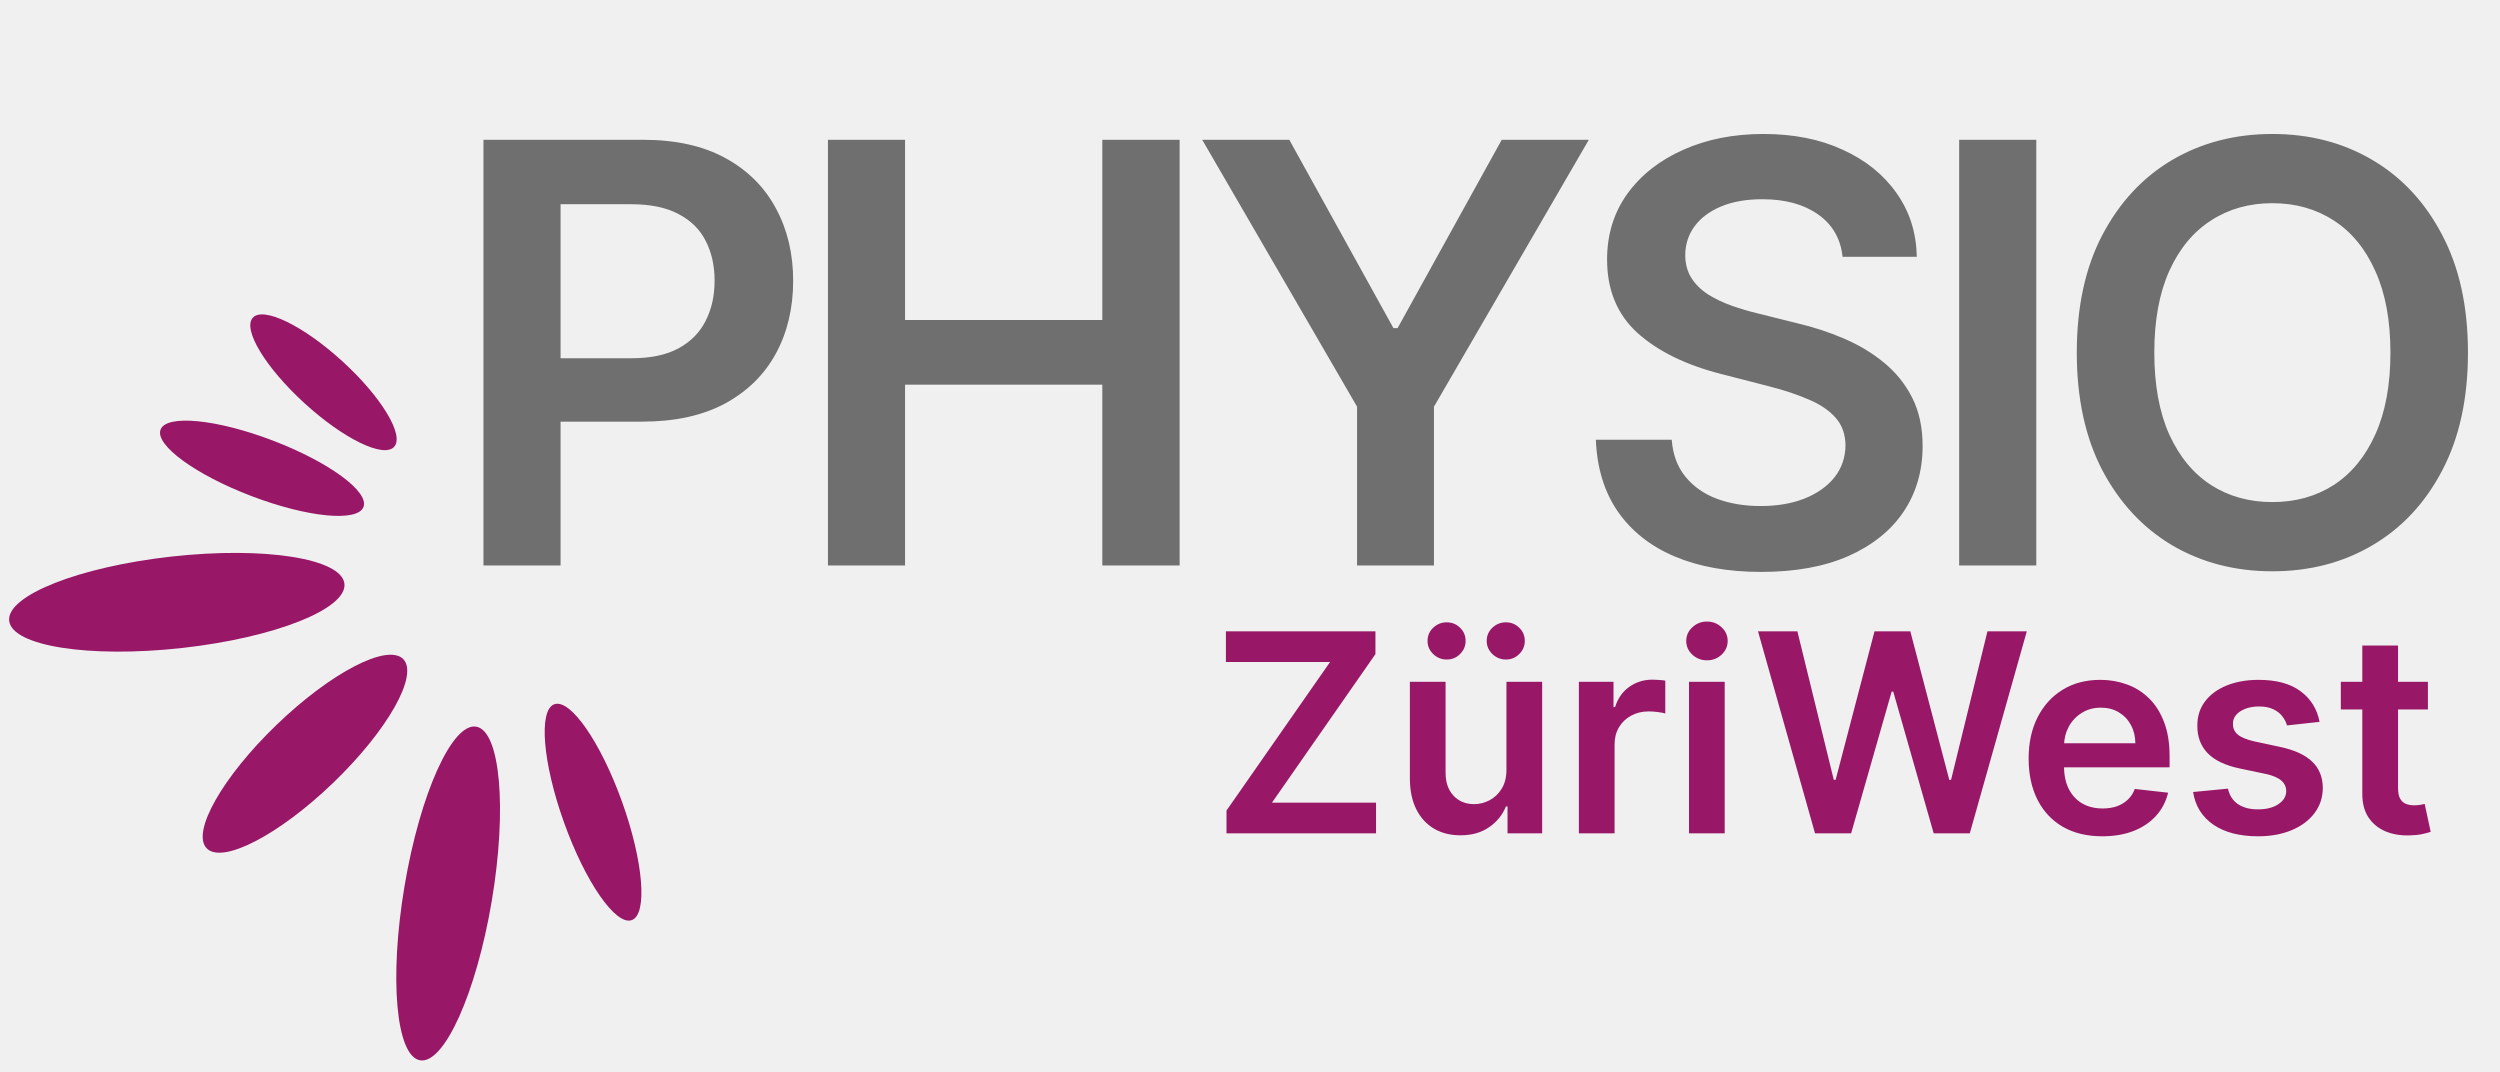
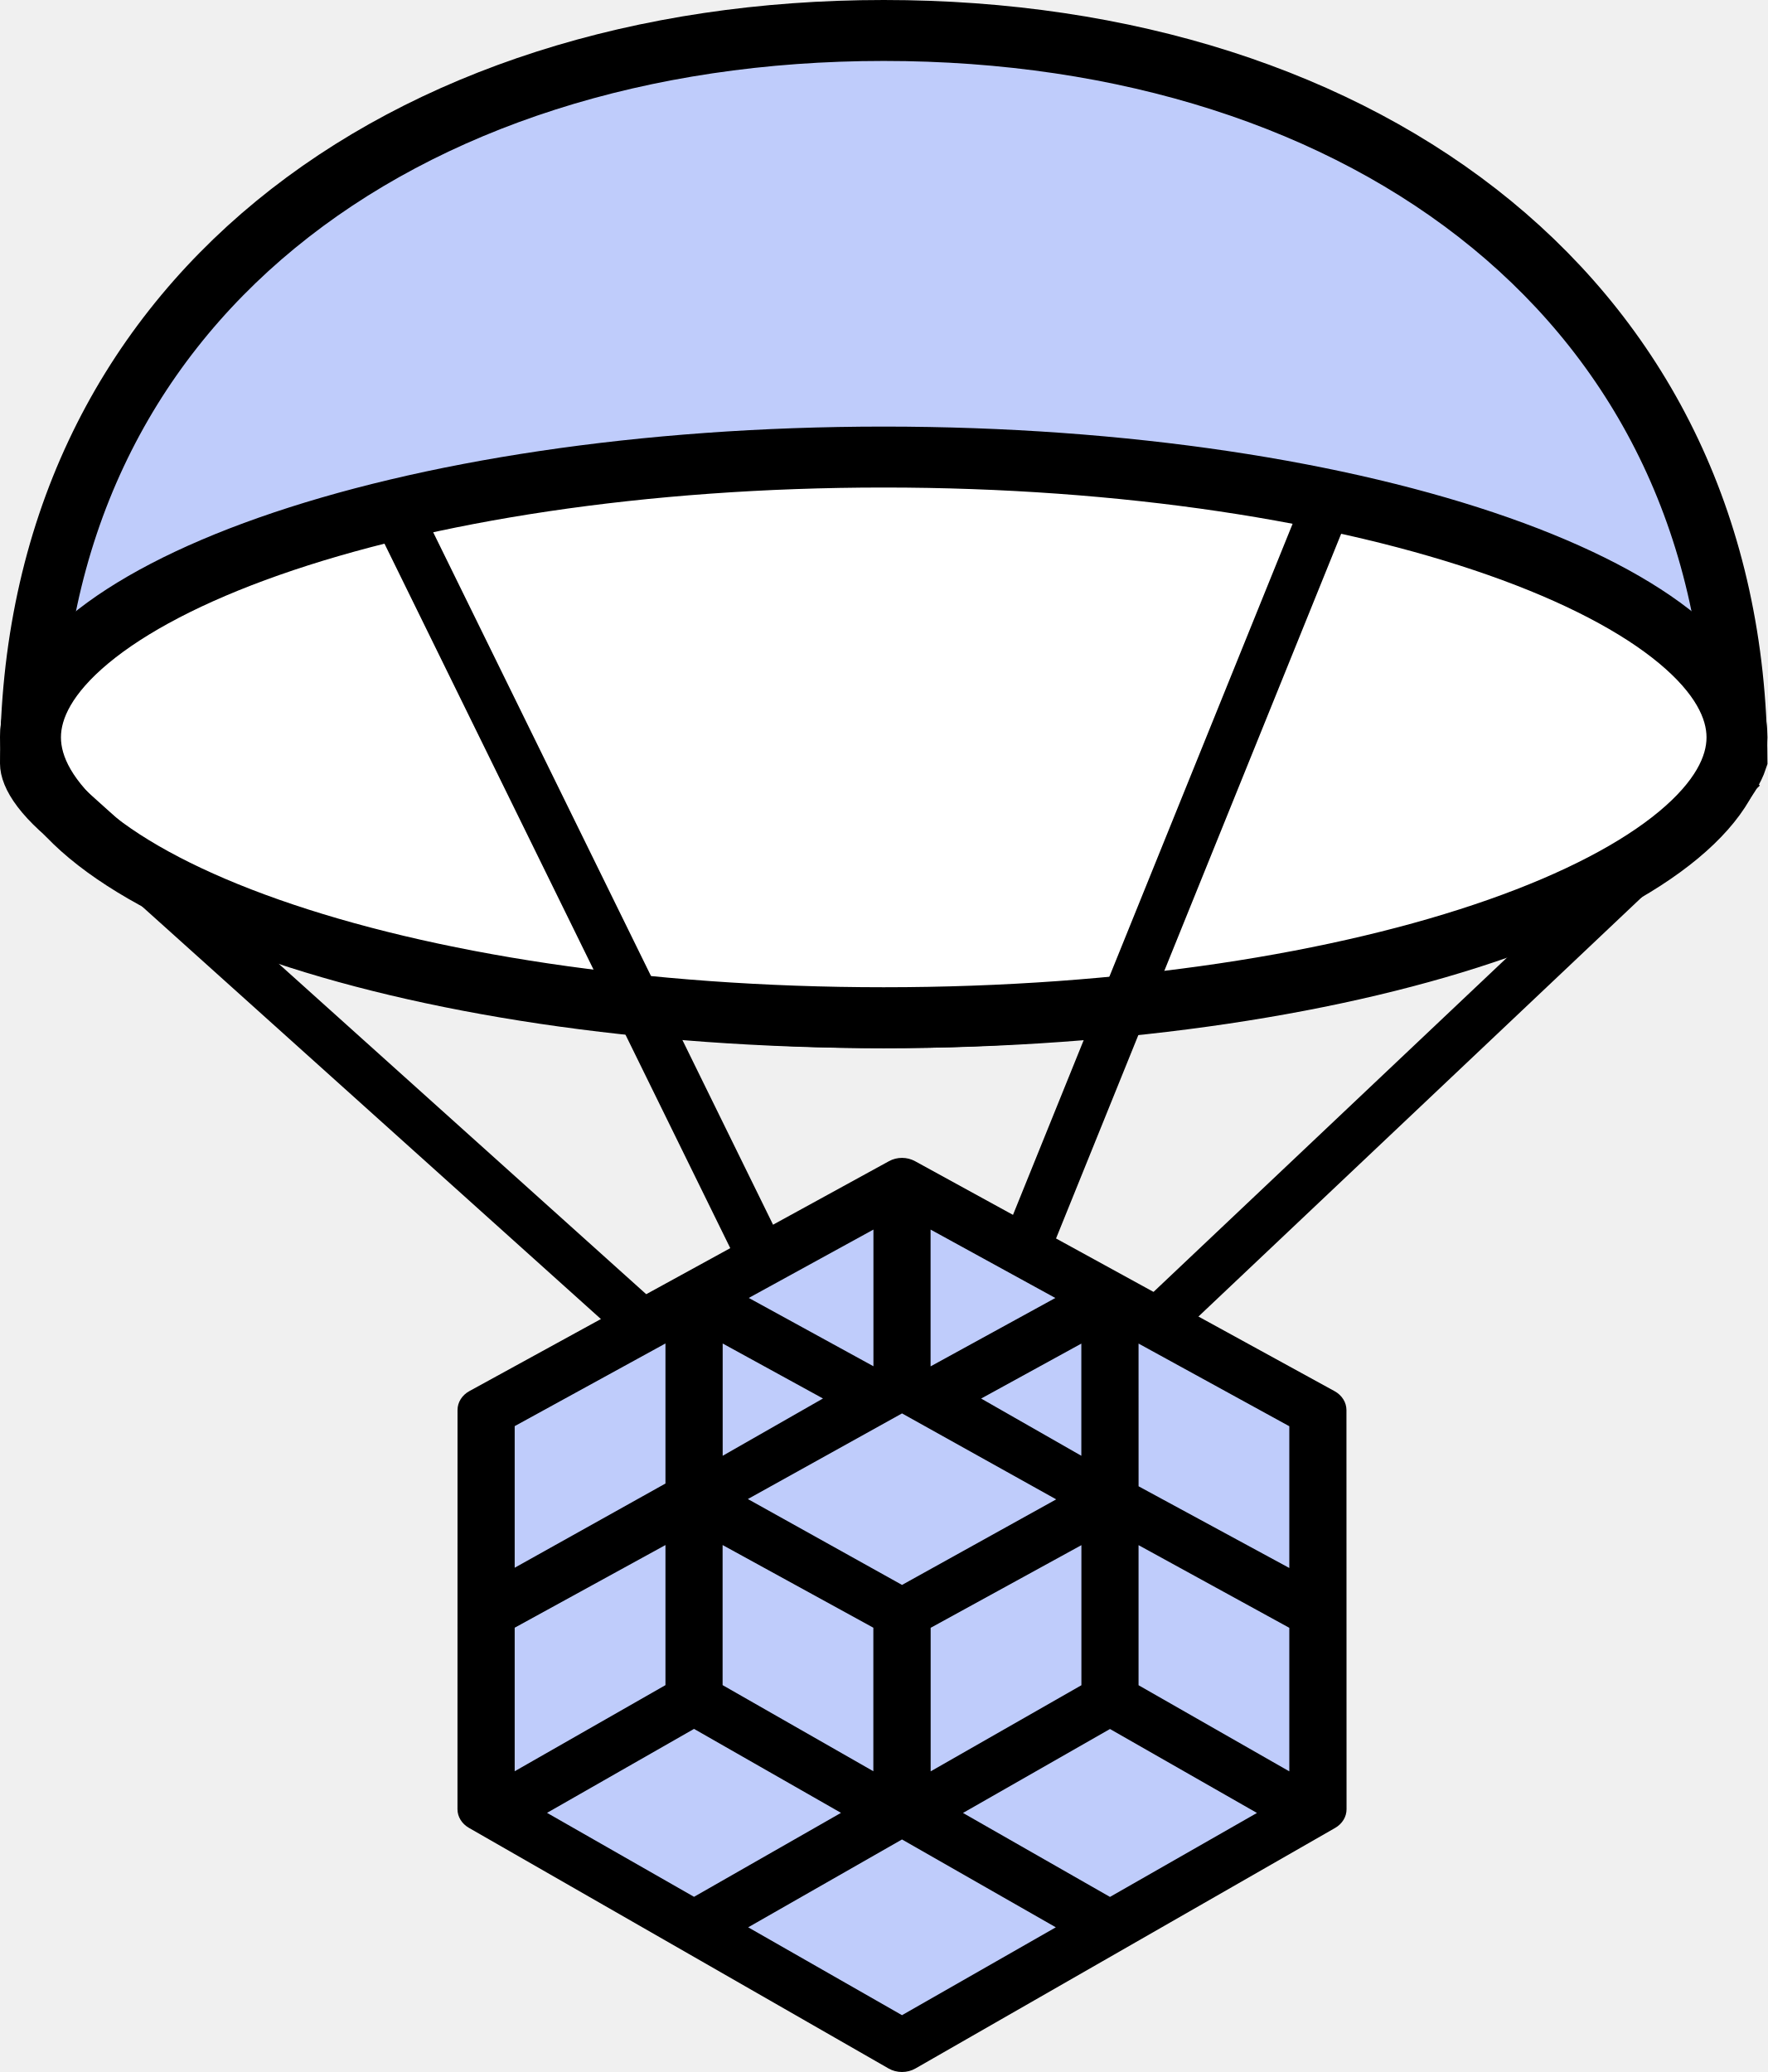
- <svg xmlns="http://www.w3.org/2000/svg" width="504" height="216" viewBox="0 0 504 216" fill="none">
-   <path d="M97.465 114V28.182H129.646C136.239 28.182 141.77 29.411 146.24 31.869C150.738 34.328 154.132 37.708 156.423 42.01C158.741 46.284 159.901 51.145 159.901 56.592C159.901 62.096 158.741 66.984 156.423 71.258C154.104 75.533 150.682 78.899 146.156 81.357C141.631 83.788 136.058 85.003 129.437 85.003H108.108V72.222H127.342C131.197 72.222 134.353 71.552 136.812 70.211C139.27 68.87 141.086 67.026 142.259 64.68C143.46 62.333 144.061 59.637 144.061 56.592C144.061 53.547 143.46 50.865 142.259 48.547C141.086 46.228 139.256 44.426 136.77 43.141C134.312 41.828 131.141 41.172 127.258 41.172H113.011V114H97.465ZM166.914 114V28.182H182.46V64.512H222.226V28.182H237.815V114H222.226V77.544H182.46V114H166.914ZM242.366 28.182H259.924L280.917 66.146H281.755L302.749 28.182H320.306L289.088 81.986V114H273.584V81.986L242.366 28.182ZM371.465 51.773C371.074 48.114 369.426 45.264 366.52 43.225C363.643 41.186 359.9 40.166 355.29 40.166C352.05 40.166 349.27 40.655 346.952 41.633C344.633 42.611 342.859 43.938 341.63 45.614C340.401 47.29 339.772 49.203 339.744 51.354C339.744 53.142 340.149 54.693 340.959 56.006C341.797 57.319 342.929 58.436 344.354 59.358C345.778 60.252 347.357 61.006 349.089 61.621C350.821 62.235 352.567 62.752 354.327 63.171L362.372 65.183C365.613 65.937 368.727 66.956 371.716 68.242C374.733 69.526 377.429 71.147 379.804 73.102C382.206 75.058 384.106 77.418 385.503 80.184C386.899 82.95 387.598 86.19 387.598 89.906C387.598 94.934 386.313 99.362 383.743 103.189C381.173 106.988 377.457 109.963 372.596 112.114C367.764 114.237 361.911 115.299 355.039 115.299C348.362 115.299 342.566 114.265 337.649 112.198C332.76 110.131 328.933 107.114 326.167 103.147C323.43 99.18 321.949 94.347 321.726 88.648H337.02C337.244 91.638 338.166 94.124 339.786 96.107C341.406 98.091 343.515 99.571 346.113 100.549C348.739 101.527 351.673 102.016 354.913 102.016C358.293 102.016 361.255 101.513 363.797 100.507C366.367 99.474 368.378 98.049 369.831 96.233C371.283 94.389 372.024 92.238 372.052 89.78C372.024 87.545 371.367 85.701 370.082 84.249C368.797 82.768 366.995 81.539 364.677 80.561C362.386 79.555 359.704 78.662 356.631 77.879L346.868 75.365C339.8 73.549 334.213 70.798 330.106 67.11C326.028 63.395 323.988 58.464 323.988 52.318C323.988 47.262 325.357 42.834 328.095 39.035C330.861 35.236 334.618 32.288 339.367 30.193C344.116 28.07 349.494 27.009 355.5 27.009C361.59 27.009 366.925 28.07 371.507 30.193C376.116 32.288 379.734 35.208 382.36 38.951C384.986 42.666 386.341 46.941 386.425 51.773H371.465ZM410.514 28.182V114H394.967V28.182H410.514ZM497.541 71.091C497.541 80.338 495.809 88.257 492.345 94.85C488.909 101.415 484.216 106.443 478.266 109.935C472.344 113.427 465.625 115.173 458.11 115.173C450.596 115.173 443.863 113.427 437.913 109.935C431.991 106.415 427.297 101.373 423.833 94.808C420.397 88.215 418.679 80.31 418.679 71.091C418.679 61.844 420.397 53.938 423.833 47.374C427.297 40.781 431.991 35.738 437.913 32.246C443.863 28.755 450.596 27.009 458.11 27.009C465.625 27.009 472.344 28.755 478.266 32.246C484.216 35.738 488.909 40.781 492.345 47.374C495.809 53.938 497.541 61.844 497.541 71.091ZM481.911 71.091C481.911 64.582 480.892 59.093 478.853 54.623C476.841 50.125 474.048 46.731 470.472 44.44C466.896 42.122 462.776 40.962 458.11 40.962C453.445 40.962 449.325 42.122 445.749 44.44C442.173 46.731 439.366 50.125 437.326 54.623C435.315 59.093 434.309 64.582 434.309 71.091C434.309 77.6 435.315 83.103 437.326 87.601C439.366 92.07 442.173 95.465 445.749 97.783C449.325 100.074 453.445 101.219 458.11 101.219C462.776 101.219 466.896 100.074 470.472 97.783C474.048 95.465 476.841 92.07 478.853 87.601C480.892 83.103 481.911 77.6 481.911 71.091Z" fill="#706F6F" />
-   <path d="M247.261 168V163.406L268.142 133.457H247.142V127.273H277.29V131.866L256.429 161.815H277.409V168H247.261ZM303.699 155.153V137.455H310.898V168H303.918V162.571H303.599C302.91 164.281 301.777 165.68 300.199 166.767C298.634 167.854 296.705 168.398 294.412 168.398C292.41 168.398 290.64 167.954 289.102 167.065C287.578 166.164 286.384 164.858 285.523 163.148C284.661 161.424 284.23 159.343 284.23 156.903V137.455H291.429V155.79C291.429 157.725 291.959 159.263 293.02 160.403C294.08 161.544 295.473 162.114 297.196 162.114C298.257 162.114 299.284 161.855 300.278 161.338C301.273 160.821 302.088 160.052 302.724 159.031C303.374 157.997 303.699 156.705 303.699 155.153ZM291.648 132.96C290.6 132.96 289.692 132.589 288.923 131.847C288.168 131.104 287.79 130.229 287.79 129.222C287.79 128.161 288.168 127.273 288.923 126.557C289.692 125.828 290.6 125.463 291.648 125.463C292.722 125.463 293.623 125.828 294.352 126.557C295.095 127.273 295.466 128.161 295.466 129.222C295.466 130.229 295.095 131.104 294.352 131.847C293.623 132.589 292.722 132.96 291.648 132.96ZM303.58 132.96C302.532 132.96 301.624 132.589 300.855 131.847C300.099 131.104 299.722 130.229 299.722 129.222C299.722 128.161 300.099 127.273 300.855 126.557C301.624 125.828 302.532 125.463 303.58 125.463C304.653 125.463 305.555 125.828 306.284 126.557C307.027 127.273 307.398 128.161 307.398 129.222C307.398 130.229 307.027 131.104 306.284 131.847C305.555 132.589 304.653 132.96 303.58 132.96ZM318.3 168V137.455H325.281V142.545H325.599C326.156 140.782 327.11 139.423 328.462 138.469C329.828 137.501 331.386 137.017 333.136 137.017C333.533 137.017 333.978 137.037 334.468 137.077C334.972 137.103 335.389 137.15 335.721 137.216V143.838C335.416 143.732 334.932 143.639 334.269 143.56C333.62 143.467 332.99 143.42 332.38 143.42C331.067 143.42 329.888 143.705 328.84 144.276C327.806 144.832 326.991 145.608 326.394 146.602C325.798 147.597 325.499 148.743 325.499 150.043V168H318.3ZM340.504 168V137.455H347.702V168H340.504ZM344.123 133.119C342.983 133.119 342.002 132.741 341.18 131.986C340.358 131.217 339.947 130.295 339.947 129.222C339.947 128.134 340.358 127.213 341.18 126.457C342.002 125.688 342.983 125.304 344.123 125.304C345.276 125.304 346.257 125.688 347.066 126.457C347.888 127.213 348.299 128.134 348.299 129.222C348.299 130.295 347.888 131.217 347.066 131.986C346.257 132.741 345.276 133.119 344.123 133.119ZM365.908 168L354.414 127.273H362.349L369.687 157.202H370.065L377.9 127.273H385.119L392.974 157.222H393.332L400.67 127.273H408.604L397.11 168H389.832L381.678 139.423H381.36L373.187 168H365.908ZM423.808 168.597C420.745 168.597 418.1 167.96 415.873 166.688C413.659 165.402 411.955 163.585 410.762 161.239C409.569 158.879 408.972 156.101 408.972 152.906C408.972 149.764 409.569 147.007 410.762 144.634C411.969 142.247 413.652 140.391 415.813 139.065C417.974 137.726 420.513 137.057 423.43 137.057C425.312 137.057 427.089 137.362 428.759 137.972C430.443 138.568 431.928 139.496 433.214 140.756C434.513 142.015 435.534 143.619 436.276 145.568C437.019 147.504 437.39 149.811 437.39 152.489V154.696H412.353V149.844H430.489C430.476 148.465 430.178 147.239 429.594 146.165C429.011 145.078 428.196 144.223 427.148 143.599C426.114 142.976 424.908 142.665 423.529 142.665C422.058 142.665 420.765 143.023 419.651 143.739C418.538 144.441 417.669 145.369 417.046 146.523C416.436 147.663 416.125 148.916 416.112 150.281V154.517C416.112 156.294 416.436 157.818 417.086 159.091C417.736 160.35 418.644 161.318 419.81 161.994C420.977 162.657 422.343 162.989 423.907 162.989C424.954 162.989 425.902 162.843 426.751 162.551C427.599 162.246 428.335 161.802 428.958 161.219C429.581 160.635 430.052 159.913 430.37 159.051L437.092 159.807C436.667 161.583 435.859 163.134 434.665 164.46C433.486 165.773 431.974 166.794 430.131 167.523C428.289 168.239 426.181 168.597 423.808 168.597ZM467.622 145.528L461.06 146.244C460.874 145.581 460.549 144.958 460.085 144.375C459.634 143.792 459.025 143.321 458.256 142.963C457.487 142.605 456.545 142.426 455.432 142.426C453.934 142.426 452.674 142.751 451.653 143.401C450.646 144.05 450.149 144.892 450.162 145.926C450.149 146.814 450.473 147.537 451.136 148.094C451.813 148.651 452.926 149.108 454.477 149.466L459.688 150.58C462.578 151.203 464.725 152.19 466.131 153.543C467.549 154.895 468.265 156.665 468.278 158.852C468.265 160.775 467.702 162.472 466.588 163.943C465.488 165.402 463.956 166.542 461.994 167.364C460.032 168.186 457.778 168.597 455.233 168.597C451.494 168.597 448.485 167.814 446.205 166.25C443.924 164.672 442.565 162.478 442.128 159.668L449.148 158.991C449.466 160.37 450.142 161.411 451.176 162.114C452.21 162.816 453.556 163.168 455.213 163.168C456.923 163.168 458.295 162.816 459.33 162.114C460.377 161.411 460.901 160.543 460.901 159.509C460.901 158.634 460.563 157.911 459.886 157.341C459.223 156.771 458.189 156.333 456.784 156.028L451.574 154.935C448.644 154.325 446.476 153.297 445.071 151.852C443.666 150.394 442.97 148.551 442.983 146.324C442.97 144.441 443.48 142.811 444.514 141.432C445.562 140.04 447.013 138.966 448.869 138.21C450.739 137.441 452.893 137.057 455.332 137.057C458.912 137.057 461.729 137.819 463.784 139.344C465.852 140.868 467.132 142.93 467.622 145.528ZM489.467 137.455V143.023H471.908V137.455H489.467ZM476.243 130.136H483.442V158.812C483.442 159.78 483.588 160.523 483.879 161.04C484.184 161.544 484.582 161.888 485.072 162.074C485.563 162.259 486.107 162.352 486.703 162.352C487.154 162.352 487.565 162.319 487.936 162.253C488.321 162.187 488.612 162.127 488.811 162.074L490.024 167.702C489.64 167.834 489.089 167.98 488.374 168.139C487.671 168.298 486.809 168.391 485.788 168.418C483.985 168.471 482.361 168.199 480.916 167.602C479.471 166.992 478.324 166.051 477.476 164.778C476.641 163.506 476.23 161.915 476.243 160.006V130.136Z" fill="#981867" />
-   <ellipse cx="35.643" cy="121.417" rx="34" ry="9.277" transform="rotate(-6.31756 35.6433 121.417)" fill="#981867" />
-   <ellipse cx="61.483" cy="151.951" rx="27.5" ry="8.17" transform="rotate(-43.8856 61.483 151.951)" fill="#981867" />
-   <ellipse cx="90.348" cy="180.125" rx="34.104" ry="8.92" transform="rotate(-80.4592 90.3476 180.125)" fill="#981867" />
-   <ellipse cx="119.559" cy="163.734" rx="23.117" ry="6.21" transform="rotate(-109.73 119.559 163.734)" fill="#981867" />
-   <ellipse cx="52.825" cy="94.403" rx="21.89" ry="5.997" transform="rotate(20.8735 52.8246 94.4031)" fill="#981867" />
-   <ellipse cx="65.211" cy="77.068" rx="19.294" ry="5.697" transform="rotate(42.4331 65.2109 77.0684)" fill="#981867" />
+ <svg xmlns="http://www.w3.org/2000/svg" width="145" height="170" viewBox="0 0 145 170" fill="none">
+   <path d="M142.499 62.284C141.974 63.869 140.267 66.024 136.858 68.442C133.35 70.931 128.392 73.448 122.17 75.695C109.739 80.185 92.542 83.5 72.5 83.5C52.475 83.5 34.639 79.942 21.874 75.323C15.48 73.009 10.454 70.463 7.079 68.033C5.389 66.816 4.192 65.684 3.439 64.695C2.675 63.69 2.5 63.01 2.5 62.636C2.5 43.606 10.147 28.66 22.61 18.424C35.123 8.148 52.65 2.5 72.5 2.5C92.35 2.5 109.877 8.148 122.39 18.424C134.776 28.597 142.405 43.422 142.499 62.284Z" fill="#BFCCFB" stroke="black" stroke-width="5" />
+   <path d="M142.5 60.5C142.5 62.984 141.075 65.7 137.704 68.504C134.348 71.294 129.342 73.92 122.936 76.173C110.146 80.671 92.315 83.5 72.5 83.5C52.685 83.5 34.854 80.671 22.064 76.173C15.658 73.92 10.652 71.294 7.296 68.504C3.925 65.7 2.5 62.984 2.5 60.5C2.5 58.016 3.925 55.3 7.296 52.496C10.652 49.706 15.658 47.08 22.064 44.827C34.854 40.329 52.685 37.5 72.5 37.5C92.315 37.5 110.146 40.329 122.936 44.827C129.342 47.08 134.348 49.706 137.704 52.496C141.075 55.3 142.5 58.016 142.5 60.5Z" fill="white" stroke="black" stroke-width="5" />
+   <path d="M2 63L74.282 128L143 63" stroke="black" stroke-width="4" />
+   <path d="M32 41L74.207 127L109 41" stroke="black" stroke-width="4" />
+   <g clip-path="url(#clip0_1_91)">
+     <path d="M74 98L40.5 116L40 147.5L74 168L108 147V116L74 98Z" fill="#BFCCFB" stroke="black" stroke-width="2" />
+     <path d="M38.467 149.967L72.898 169.712C73.569 170.096 74.429 170.096 75.1 169.712L109.532 149.975C110.116 149.64 110.47 149.063 110.469 148.443L110.461 115.692C110.46 115.06 110.093 114.473 109.49 114.142L75.065 95.269C74.738 95.09 74.369 95 73.999 95C73.629 95 73.26 95.089 72.933 95.269L38.507 114.135C37.903 114.466 37.535 115.052 37.535 115.685L37.531 148.436C37.53 149.055 37.884 149.632 38.467 149.967ZM73.999 165.338L61.38 158.129L73.999 150.921L86.618 158.129L73.999 165.338ZM105.773 117.017L105.773 128.648L93.407 121.945L93.405 110.234L105.773 117.017ZM93.405 126.774L105.773 133.556L105.773 145.333L93.405 138.267L93.405 126.774ZM103.119 148.746L91.061 155.635L79.002 148.746L91.061 141.858L103.119 148.746ZM88.717 138.267L76.349 145.333L76.349 133.556L88.717 126.774L88.717 138.267V138.267ZM88.711 119.442L80.491 114.746L88.711 110.237L88.711 119.442ZM76.343 100.882L86.578 106.495L76.343 112.106L76.343 100.882ZM74.001 115.965L86.649 123.017L74.001 130.037L61.354 122.991L74.001 115.965ZM71.655 100.882L71.655 112.096L61.428 106.491L71.655 100.882ZM59.287 110.229L67.516 114.741L59.287 119.442L59.287 110.229ZM59.281 126.765L71.648 133.548L71.648 145.324L59.281 138.258L59.281 126.765ZM68.995 148.738L56.937 155.627L44.878 148.738L56.937 141.849L68.995 148.738ZM42.224 117.009L54.593 110.226L54.593 121.718L42.224 128.627L42.224 117.009ZM42.224 133.548L54.593 126.765L54.593 138.259L42.224 145.325L42.224 133.548Z" fill="black" />
+   </g>
+   <defs>
+     <clipPath id="clip0_1_91">
+       <rect width="84" height="75" fill="white" transform="translate(116 170) rotate(180)" />
+     </clipPath>
+   </defs>
</svg>
